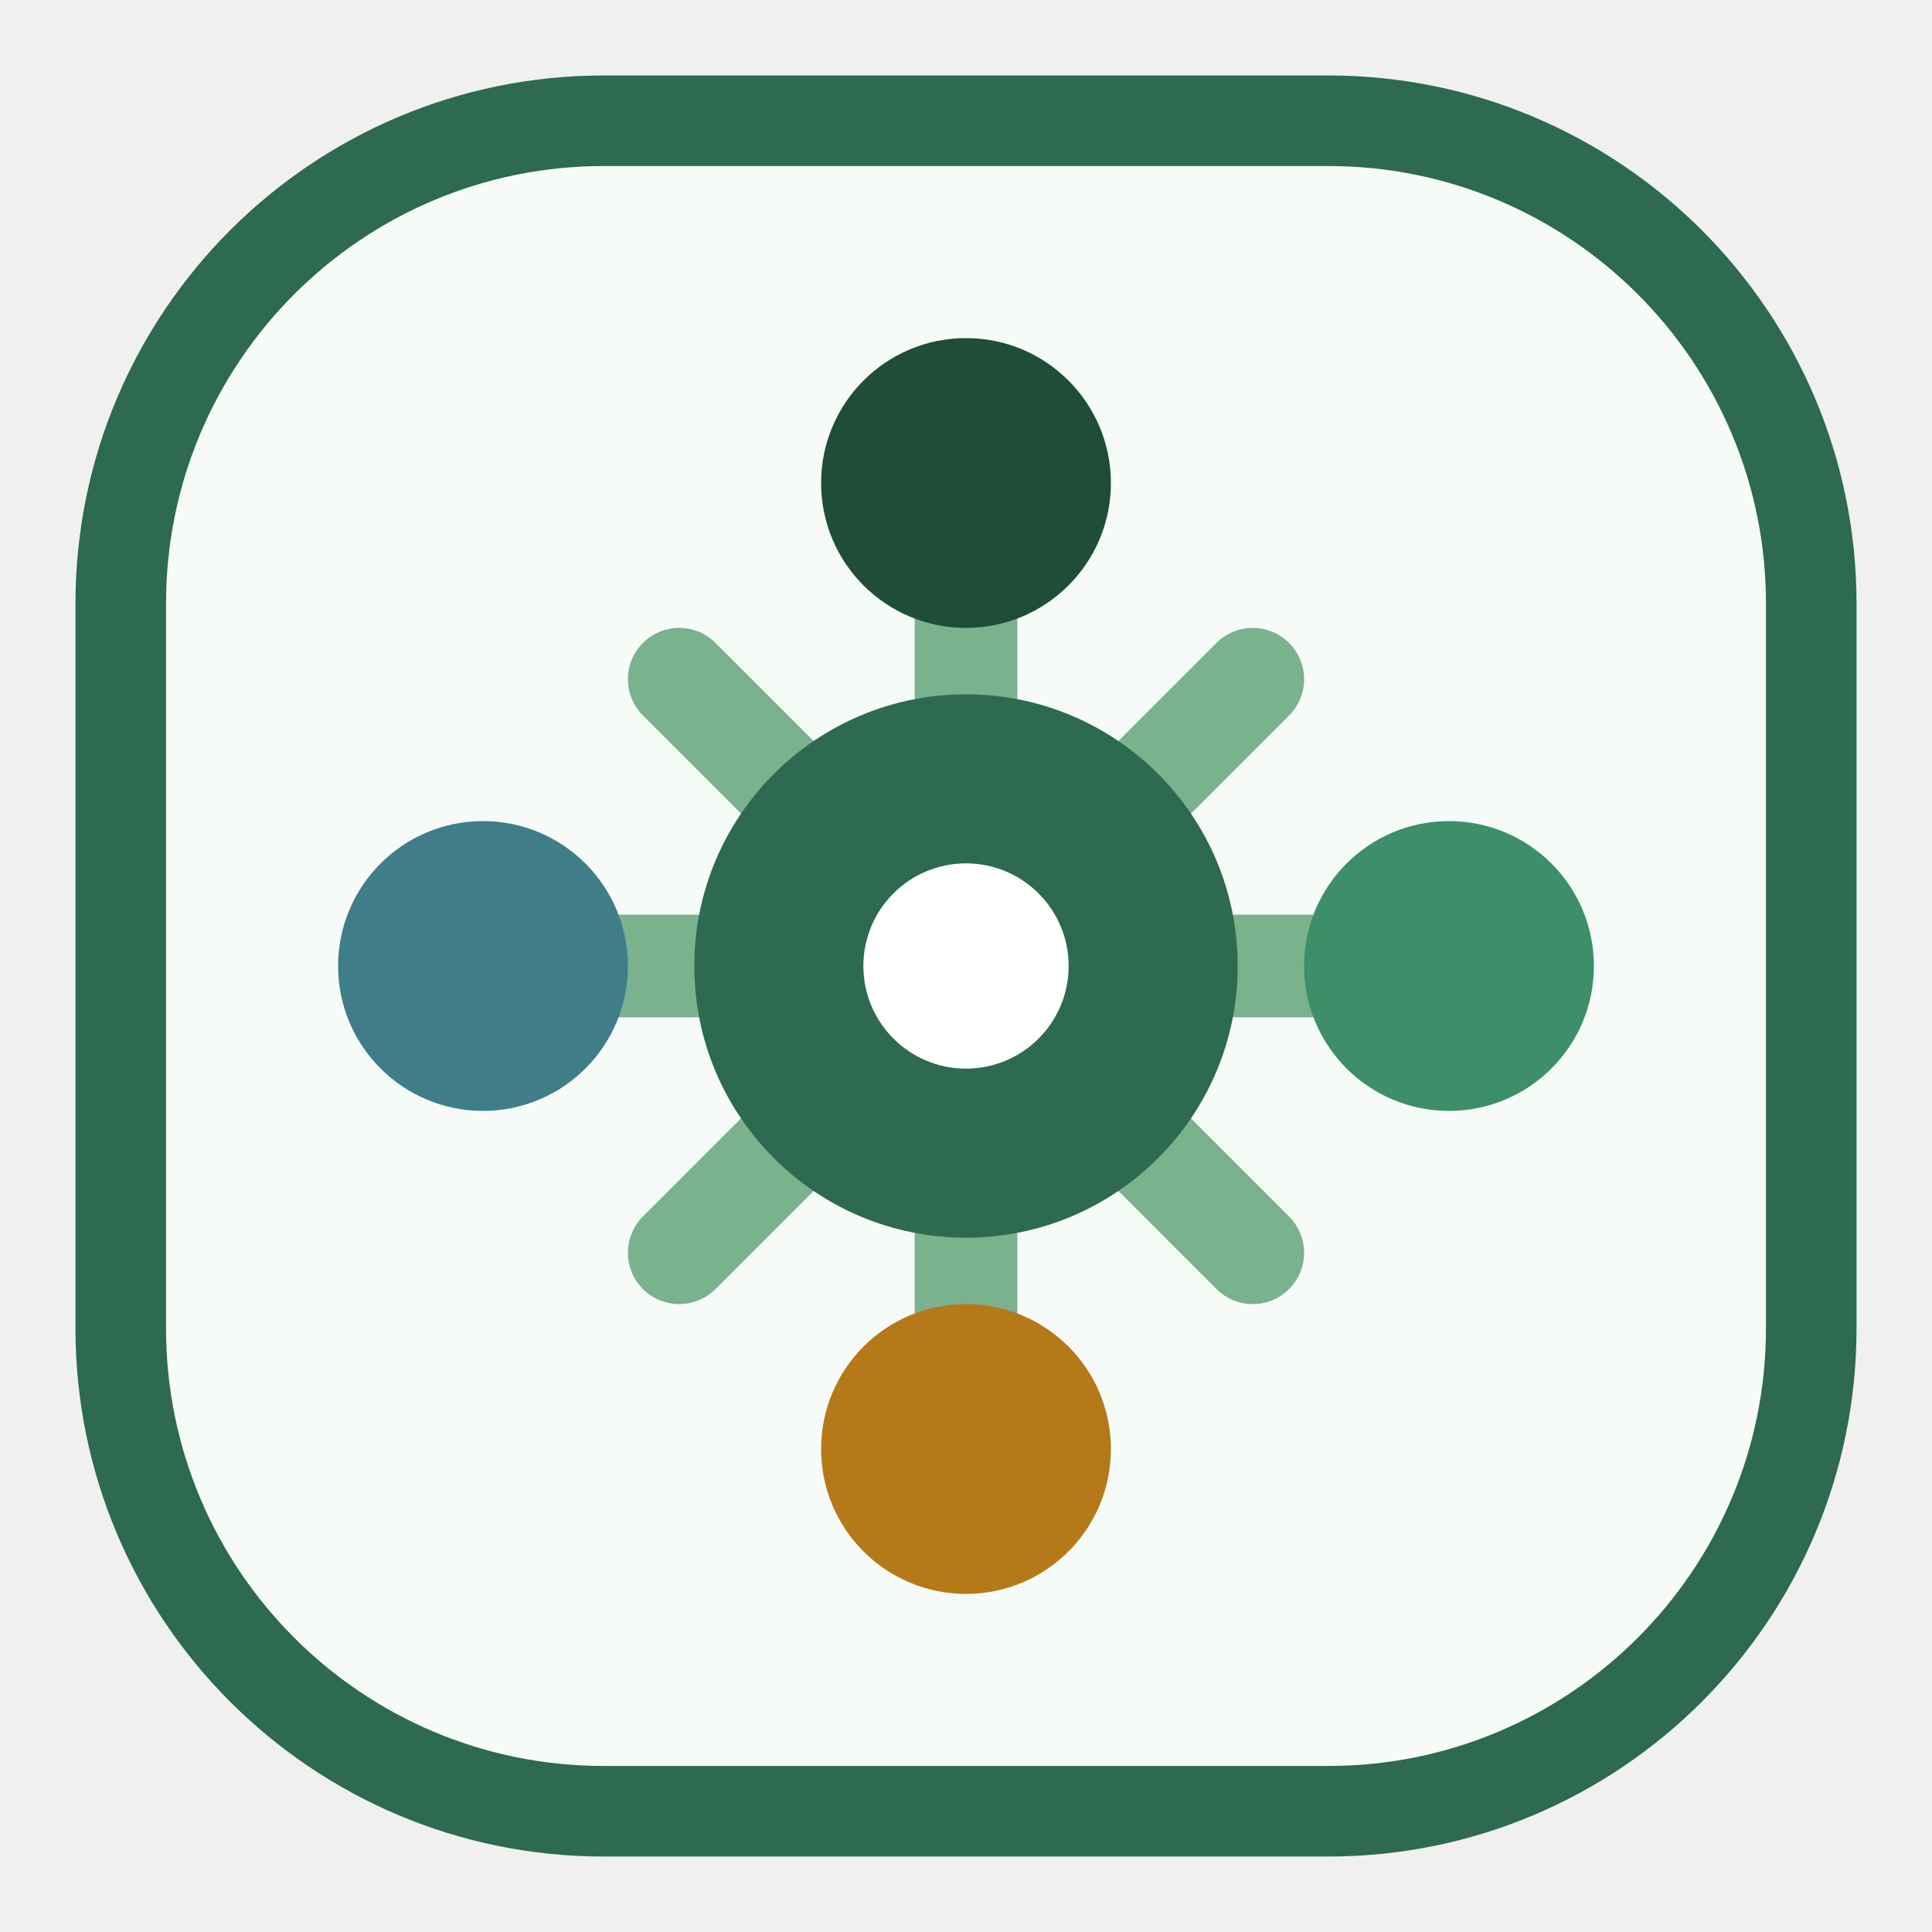
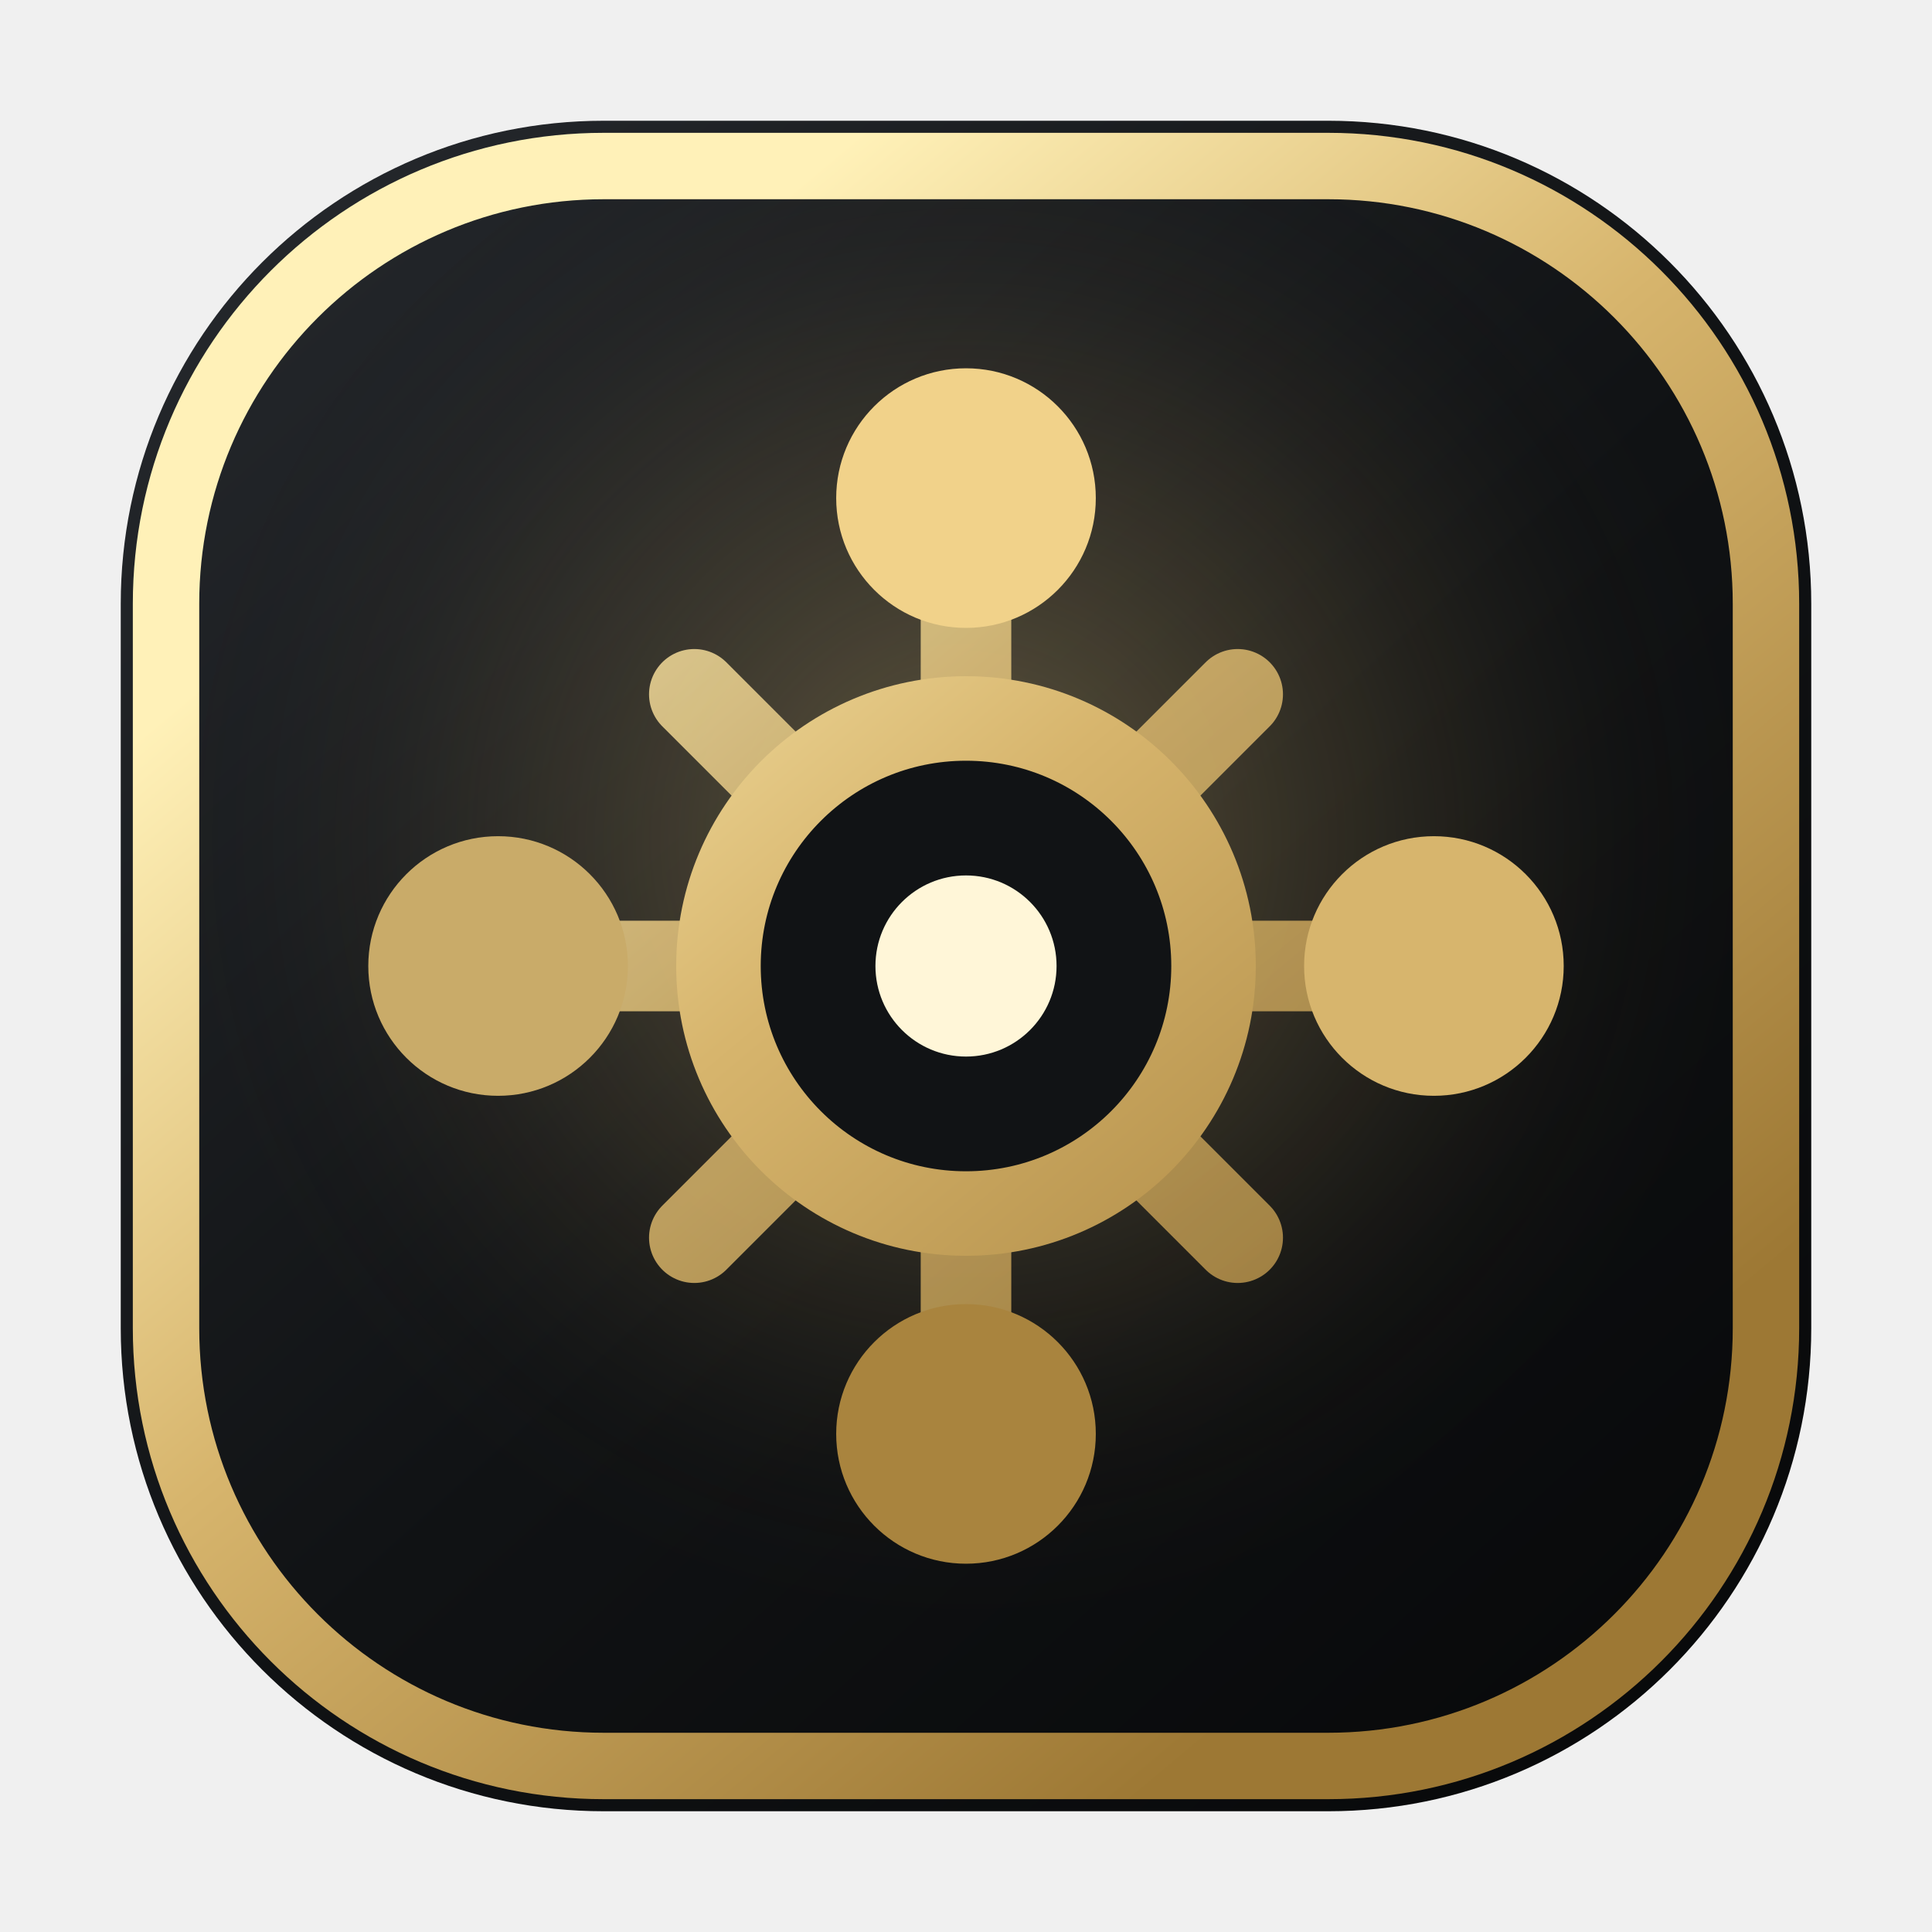
<svg xmlns="http://www.w3.org/2000/svg" viewBox="0 0 64 64" role="img" aria-labelledby="title desc">
-   <rect x="4" y="4" width="56" height="56" rx="16" fill="#f6fbf7" />
-   <rect x="4" y="4" width="56" height="56" rx="16" fill="none" stroke="#2d6a4f" stroke-width="3" />
-   <path d="M32 16v32M16 32h32M22.5 22.5l19 19M41.5 22.5l-19 19" stroke="#79b28c" stroke-width="3.4" stroke-linecap="round" />
-   <circle cx="32" cy="32" r="9" fill="#2d6a4f" />
-   <circle cx="32" cy="16" r="4.8" fill="#1f4d39" />
-   <circle cx="48" cy="32" r="4.8" fill="#3c8f68" />
-   <circle cx="32" cy="48" r="4.8" fill="#b57918" />
-   <circle cx="16" cy="32" r="4.8" fill="#3f7d89" />
-   <circle cx="32" cy="32" r="3.4" fill="#ffffff" />
+   <defs>
+     <linearGradient id="shell" x1="10" y1="8" x2="55" y2="58" gradientUnits="userSpaceOnUse">
+       <stop stop-color="#23262a" />
+       <stop offset=".52" stop-color="#101214" />
+       <stop offset="1" stop-color="#08090a" />
+     </linearGradient>
+     <linearGradient id="gold" x1="17" y1="14" x2="48" y2="51" gradientUnits="userSpaceOnUse">
+       <stop stop-color="#fff1b8" />
+       <stop offset=".42" stop-color="#d7b56d" />
+       <stop offset="1" stop-color="#9d7834" />
+     </linearGradient>
+     <radialGradient id="glow" cx="50%" cy="42%" r="52%">
+       <stop stop-color="#f1d28a" stop-opacity=".34" />
+       <stop offset=".62" stop-color="#d7b56d" stop-opacity=".08" />
+       <stop offset="1" stop-color="#000000" stop-opacity="0" />
+     </radialGradient>
+   </defs>
+   <rect x="4" y="4" width="56" height="56" rx="16" fill="url(#shell)" />
+   <rect x="5.5" y="5.5" width="53" height="53" rx="14.5" fill="url(#glow)" />
+   <rect x="5.5" y="5.5" width="53" height="53" rx="14.5" fill="none" stroke="url(#gold)" stroke-width="2.2" />
+   <path d="M32 16.5v31M16.5 32h31M23 23l18 18M41 23 23 41" stroke="url(#gold)" stroke-width="3" stroke-linecap="round" opacity=".88" />
+   <circle cx="32" cy="32" r="8.2" fill="#111315" stroke="url(#gold)" stroke-width="2.8" />
+   <circle cx="32" cy="16.5" r="4.3" fill="#f1d28a" />
+   <circle cx="47.5" cy="32" r="4.3" fill="#d7b56d" />
+   <circle cx="32" cy="47.5" r="4.3" fill="#a9843e" />
+   <circle cx="16.5" cy="32" r="4.3" fill="#c9ab69" />
+   <circle cx="32" cy="32" r="3" fill="#fff6d8" />
</svg>
